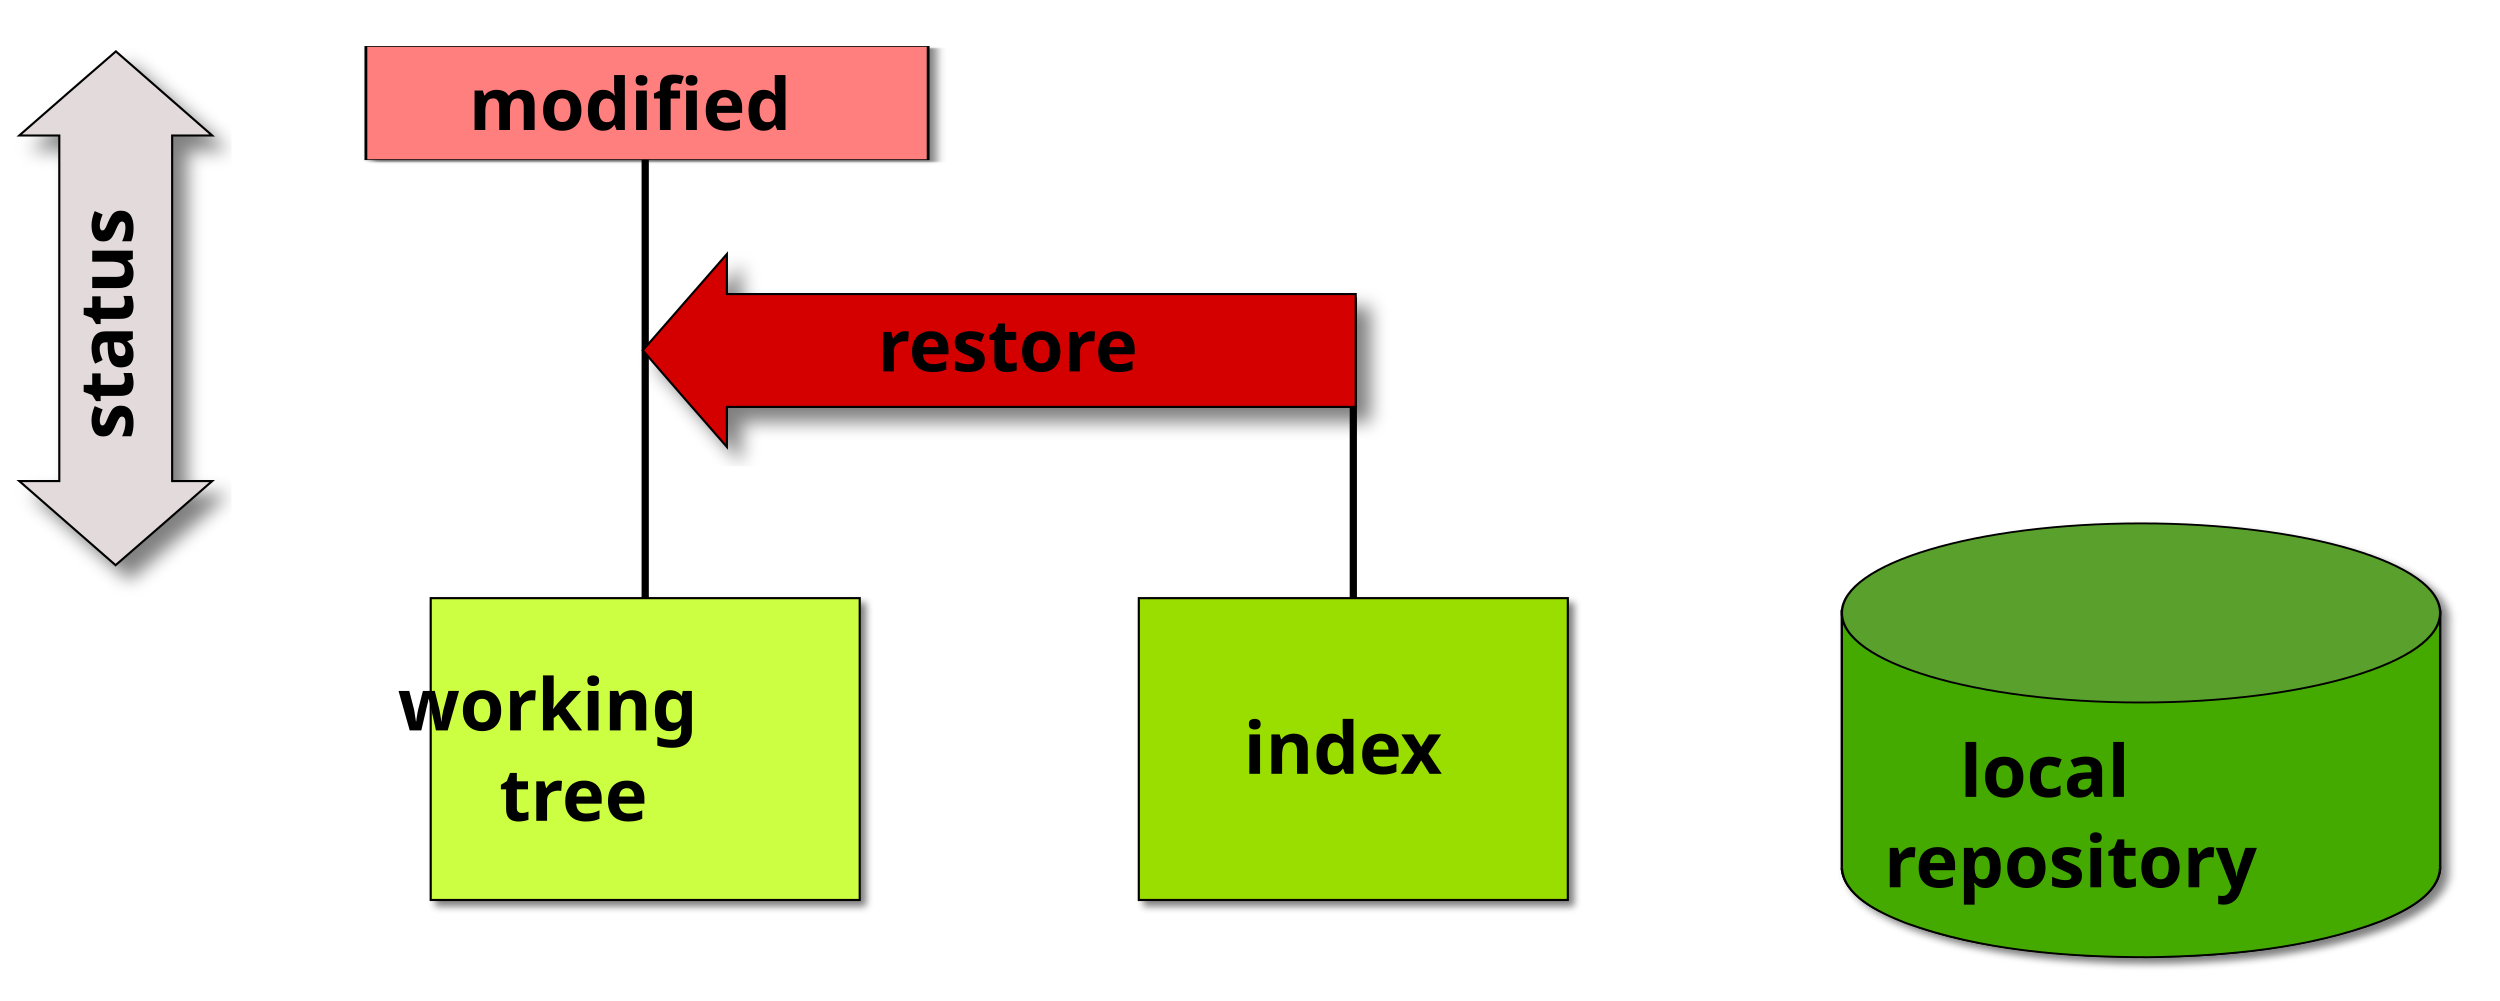
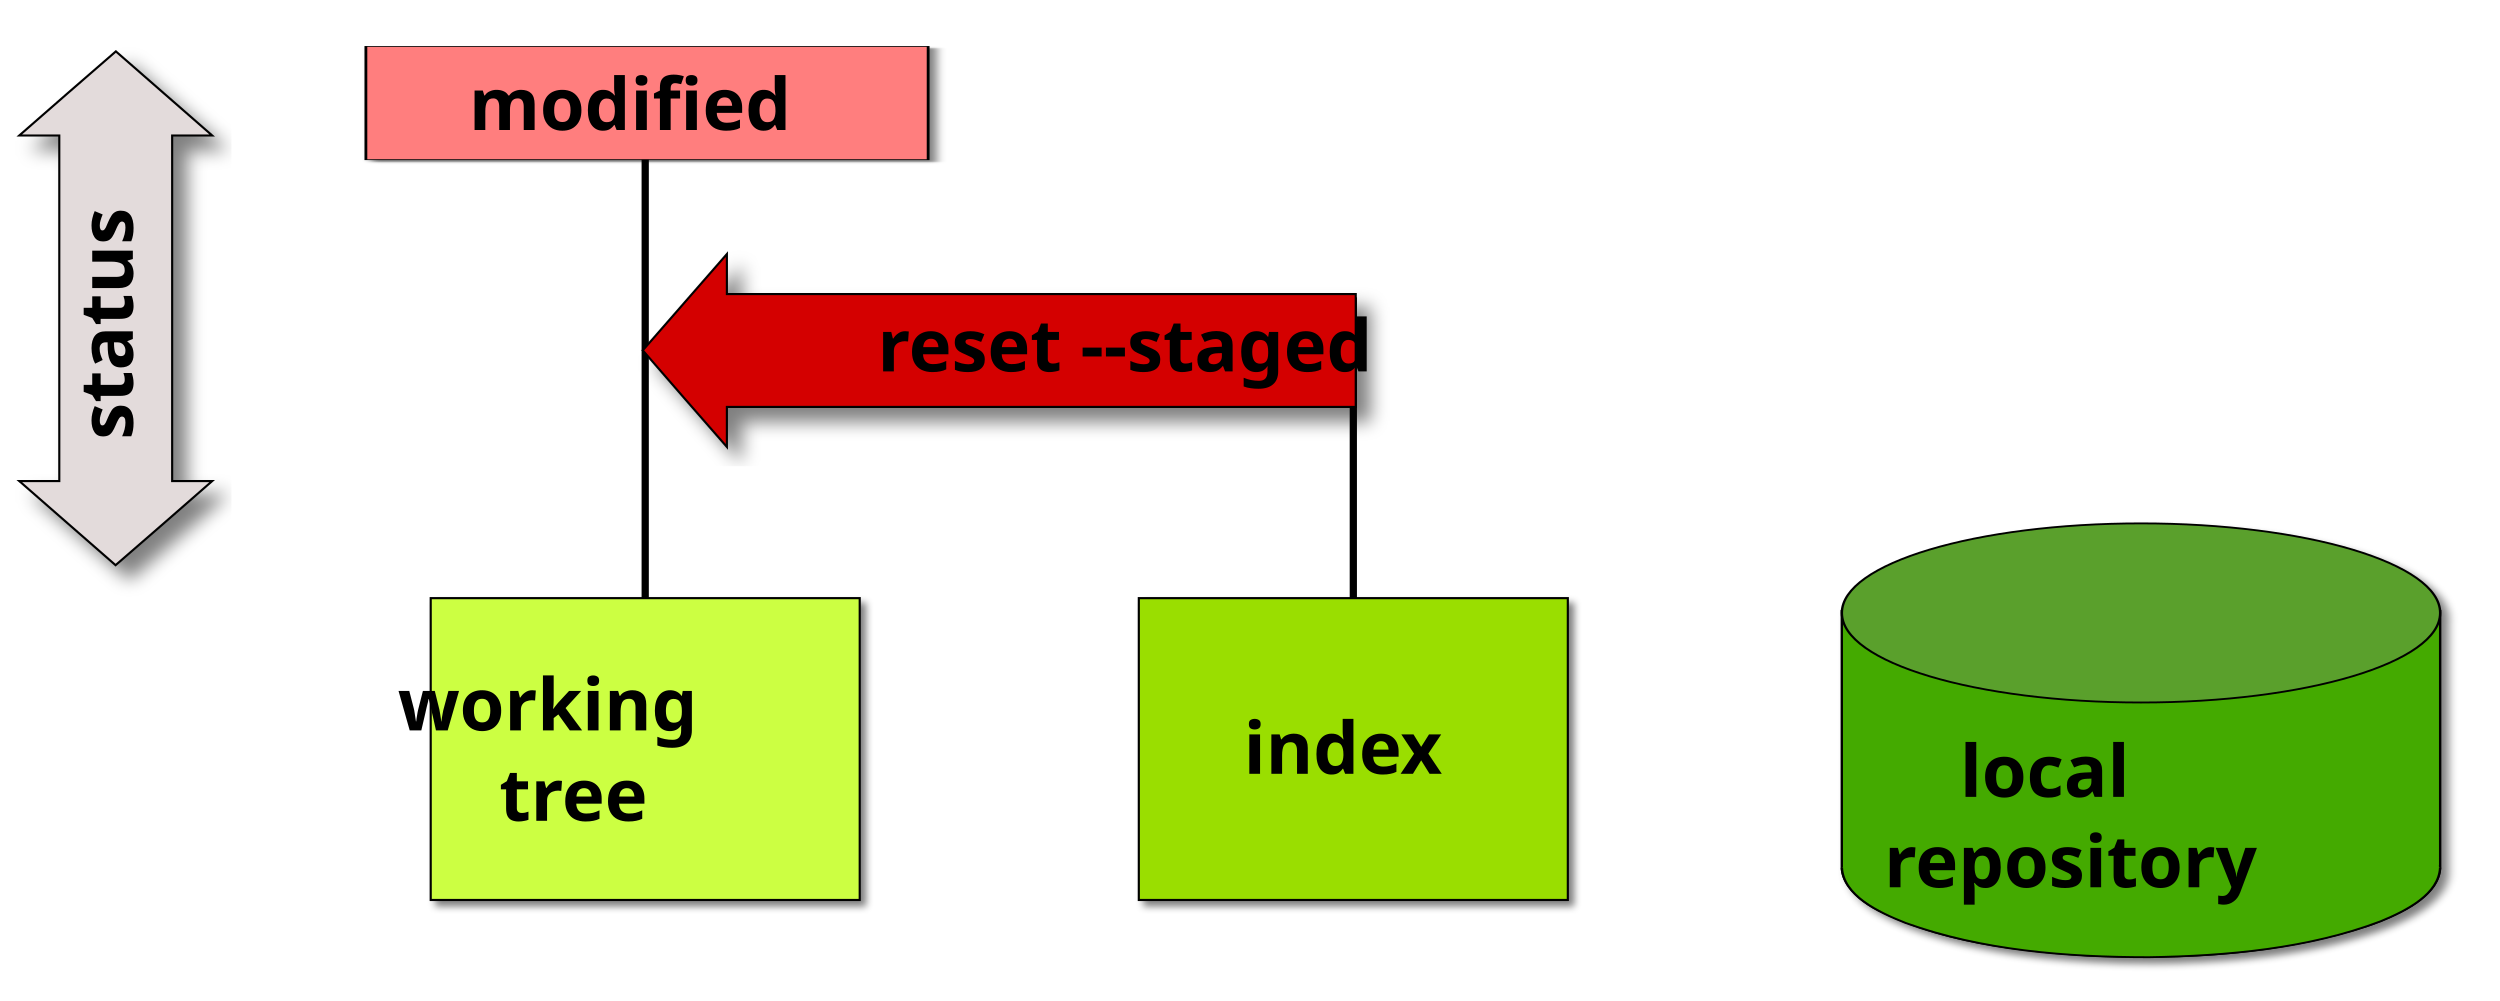
<svg xmlns="http://www.w3.org/2000/svg" xmlns:ns1="http://www.openswatchbook.org/uri/2009/osb" width="269.34" height="107.798" id="svg2" version="1.1">
  <defs id="defs4">
    <marker style="overflow:visible" id="TriangleOutS" refX="0" refY="0" orient="auto">
      <path transform="scale(0.2)" style="fill-rule:evenodd;stroke:#000000;stroke-width:1pt" d="M 5.77,0 -2.88,5 V -5 Z" id="path4184" />
    </marker>
    <marker style="overflow:visible" id="TriangleOutL" refX="0" refY="0" orient="auto">
      <path transform="scale(0.8)" style="fill-rule:evenodd;stroke:#000000;stroke-width:1pt" d="M 5.77,0 -2.88,5 V -5 Z" id="path4178" />
    </marker>
    <marker style="overflow:visible" id="Arrow1Mend" refX="0" refY="0" orient="auto">
      <path transform="matrix(-0.4,0,0,-0.4,-4,0)" style="fill-rule:evenodd;stroke:#000000;stroke-width:1pt" d="M 0,0 5,-5 -12.5,0 5,5 Z" id="path4045" />
    </marker>
    <marker style="overflow:visible" id="Arrow1Lend" refX="0" refY="0" orient="auto">
      <path transform="matrix(-0.8,0,0,-0.8,-10,0)" style="fill-rule:evenodd;stroke:#000000;stroke-width:1pt" d="M 0,0 5,-5 -12.5,0 5,5 Z" id="path4039" />
    </marker>
    <marker style="overflow:visible" id="Arrow1Lstart" refX="0" refY="0" orient="auto">
      <path transform="matrix(0.8,0,0,0.8,10,0)" style="fill-rule:evenodd;stroke:#000000;stroke-width:1pt" d="M 0,0 5,-5 -12.5,0 5,5 Z" id="path4036" />
    </marker>
    <linearGradient ns1:paint="solid" id="linearGradient4513">
      <stop id="stop4515" offset="0" style="stop-color:#000000;stop-opacity:1;" />
    </linearGradient>
    <marker style="overflow:visible" id="Arrow2Lend" refX="0" refY="0" orient="auto">
      <path transform="matrix(-1.1,0,0,-1.1,-1.1,0)" d="M 8.719,4.034 -2.207,0.016 8.719,-4.002 c -1.745,2.372 -1.735,5.617 -6e-7,8.035 z" style="fill-rule:evenodd;stroke-width:0.625;stroke-linejoin:round" id="path4057" />
    </marker>
    <marker style="overflow:visible" id="Arrow2Lend-7" refX="0" refY="0" orient="auto">
      <path transform="matrix(-1.1,0,0,-1.1,-1.1,0)" d="M 8.719,4.034 -2.207,0.016 8.719,-4.002 c -1.745,2.372 -1.735,5.617 -6e-7,8.035 z" style="fill-rule:evenodd;stroke-width:0.625;stroke-linejoin:round" id="path4057-6" />
    </marker>
    <marker style="overflow:visible" id="TriangleOutS9" refX="0" refY="0" orient="auto">
      <path transform="scale(0.2)" style="fill:#deaa87;fill-rule:evenodd;stroke:#deaa87;stroke-width:1pt" d="M 5.77,0 -2.88,5 V -5 Z" id="path6605" />
    </marker>
    <filter id="filter5995-5" style="color-interpolation-filters:sRGB">
      <feFlood flood-opacity="0.5" flood-color="rgb(0,0,0)" result="flood" id="feFlood5997-8" />
      <feComposite in="flood" in2="SourceGraphic" operator="in" result="composite1" id="feComposite5999-9" />
      <feGaussianBlur stdDeviation="1" result="blur" id="feGaussianBlur6001-2" />
      <feOffset dx="1.5" dy="1.5" result="offset" id="feOffset6003-8" />
      <feComposite in="SourceGraphic" in2="offset" operator="over" result="composite2" id="feComposite6005-6" />
    </filter>
    <filter id="filter5995-1" style="color-interpolation-filters:sRGB">
      <feFlood flood-opacity="0.5" flood-color="rgb(0,0,0)" result="flood" id="feFlood5997-1" />
      <feComposite in="flood" in2="SourceGraphic" operator="in" result="composite1" id="feComposite5999-8" />
      <feGaussianBlur stdDeviation="1" result="blur" id="feGaussianBlur6001-6" />
      <feOffset dx="1.5" dy="1.5" result="offset" id="feOffset6003-1" />
      <feComposite in="SourceGraphic" in2="offset" operator="over" result="composite2" id="feComposite6005-3" />
    </filter>
  </defs>
  <g transform="translate(-31.18798,-939.7358)" id="layer1">
    <path id="path4128" d="m 100.7,953.723 v 60.001" style="fill:none;stroke:#000000;stroke-width:0.78;stroke-linecap:butt;stroke-linejoin:miter;stroke-miterlimit:4;stroke-dasharray:none;stroke-opacity:1" />
    <path style="fill:none;stroke:#000000;stroke-width:0.779;stroke-linecap:butt;stroke-linejoin:miter;stroke-miterlimit:4;stroke-dasharray:none;stroke-opacity:1" d="m 176.989,971.772 v 46.901" id="path4118" />
    <g transform="matrix(0.5191779,0,0,0.4059778,-32.79595,757.864)" id="g5532" style="fill:#64f800;fill-opacity:1;filter:url(#filter5995-5)">
      <g id="g3293" transform="matrix(0.4966146,0,0,0.4966146,279.8466,555.4813)" style="fill:#64f800;fill-opacity:1;stroke:#000000;stroke-width:1;stroke-miterlimit:4;stroke-dasharray:none;stroke-opacity:1">
        <path style="color:#000000;display:inline;overflow:visible;visibility:visible;fill:#44aa00;fill-opacity:1;fill-rule:nonzero;stroke:#000000;stroke-width:1;stroke-miterlimit:4;stroke-dasharray:none;stroke-opacity:1;marker:none;enable-background:accumulate" d="m 695.969,87.406 v 136.375 c -0.219,9.524 7.216,18.513 15.125,23.562 25.962,16.82 57.495,21.775 87.781,24.281 39.978,2.256 81.456,-0.584 118.594,-16.656 12.444,-6.019 27.748,-14.959 28.531,-30.438 0.002,-0.248 -0.022,-0.504 -0.031,-0.75 H 946 v -136.375 z" transform="translate(-241.7143,22.55341)" id="path3289" />
        <path d="m 704.286,111.076 c 0,26.431 -55.964,47.857 -125,47.857 -69.036,0 -125,-21.426 -125,-47.857 0,-26.431 55.964,-47.857 125,-47.857 69.036,0 125,21.426 125,47.857 z" style="color:#000000;display:inline;overflow:visible;visibility:visible;fill:#5aa02c;fill-opacity:1;fill-rule:nonzero;stroke:#000000;stroke-width:1;stroke-miterlimit:4;stroke-dasharray:none;stroke-opacity:1;marker:none;enable-background:accumulate" id="path3075" />
      </g>
      <path id="path4537" d="m 505.447,678.241 c 0.308,7.298 7.387,11.728 13.24,14.673 15.7,7.249 33.325,9.075 50.439,9.086 16.381,-0.332 33.239,-2.309 48.142,-9.539 5.538,-2.907 12.086,-7.293 12.332,-14.22" style="color:#000000;display:inline;overflow:visible;visibility:visible;fill:#44aa00;fill-opacity:1;stroke:#000000;stroke-width:0.497;stroke-miterlimit:4;stroke-dasharray:none;stroke-opacity:1;marker:none;enable-background:accumulate" />
    </g>
    <rect y="904.192" x="409.147" height="83.475" width="118.646" id="rect2985" style="color:#000000;display:inline;overflow:visible;visibility:visible;fill:#9ade00;fill-opacity:1;stroke:#000000;stroke-width:0.594;stroke-miterlimit:4;stroke-dasharray:none;stroke-opacity:1;marker:none;filter:url(#filter5995-5);enable-background:accumulate" transform="matrix(0.3895608,0,0,0.3895608,-5.508709,651.9395)" />
    <text id="text3014-8-9" y="1023.104" x="165.175" style="font-style:normal;font-variant:normal;font-weight:normal;font-stretch:normal;line-height:0%;font-family:STIX;-inkscape-font-specification:STIX;letter-spacing:0px;word-spacing:0px;fill:#000000;fill-opacity:1;stroke:none" xml:space="preserve">
      <tspan style="font-style:normal;font-variant:normal;font-weight:bold;font-stretch:normal;font-size:7.791px;line-height:1.25;font-family:sans-serif;-inkscape-font-specification:'Sans Bold';fill:#000000" y="1023.104" x="165.175" id="tspan3016-1-7">index</tspan>
    </text>
    <rect y="904.192" x="213.315" height="83.475" width="118.646" id="rect2985-3" style="color:#000000;display:inline;overflow:visible;visibility:visible;fill:#ccff42;fill-opacity:1;stroke:#000000;stroke-width:0.594;stroke-miterlimit:4;stroke-dasharray:none;stroke-opacity:1;marker:none;filter:url(#filter5995-5);enable-background:accumulate" transform="matrix(0.3895608,0,0,0.3895608,-5.508709,651.9395)" />
    <text id="text3014-8" y="1018.426" x="100.767" style="font-style:normal;font-variant:normal;font-weight:normal;font-stretch:normal;line-height:0%;font-family:STIX;-inkscape-font-specification:STIX;text-align:center;letter-spacing:0px;word-spacing:0px;text-anchor:middle;fill:#000000;fill-opacity:1;stroke:none" xml:space="preserve">
      <tspan style="font-style:normal;font-variant:normal;font-weight:bold;font-stretch:normal;font-size:7.791px;line-height:1.25;font-family:sans-serif;-inkscape-font-specification:'Sans Bold';text-align:center;text-anchor:middle;fill:#000000" y="1018.426" x="102.122" id="tspan3016-1">working </tspan>
      <tspan style="font-style:normal;font-variant:normal;font-weight:bold;font-stretch:normal;font-size:7.791px;line-height:1.25;font-family:sans-serif;-inkscape-font-specification:'Sans Bold';text-align:center;text-anchor:middle;fill:#000000" y="1028.165" x="100.767" id="tspan3279">tree</tspan>
    </text>
    <g transform="translate(19.50745,37.47321)" id="text4539" style="font-style:normal;font-weight:normal;font-size:40px;line-height:125%;font-family:Sans;letter-spacing:0px;word-spacing:0px;fill:#000000;fill-opacity:1;stroke:none" />
    <text id="text5934" y="1025.589" x="262.057" style="font-style:normal;font-weight:normal;line-height:0%;font-family:sans-serif;text-align:center;letter-spacing:0px;word-spacing:0px;text-anchor:middle;fill:#000000;fill-opacity:1;stroke:none" xml:space="preserve">
      <tspan style="font-weight:bold;font-size:7.791px;line-height:1.25;font-family:sans-serif;text-align:center;text-anchor:middle" y="1025.589" x="263.411" id="tspan5936">local </tspan>
      <tspan id="tspan5938" style="font-weight:bold;font-size:7.791px;line-height:1.25;font-family:sans-serif;text-align:center;text-anchor:middle" y="1035.328" x="262.057">repository</tspan>
    </text>
    <text xml:space="preserve" style="font-style:normal;font-weight:normal;line-height:0%;font-family:sans-serif;letter-spacing:0px;word-spacing:0px;fill:#000000;fill-opacity:1;stroke:none" x="131.299" y="979.748" id="text4166">
      <tspan style="font-weight:bold;font-size:7.791px;line-height:1.25;font-family:sans-serif" id="tspan4168" x="131.299" y="979.748">diff</tspan>
    </text>
    <g style="fill:#ff2a2a;filter:url(#filter5995-5)" id="g4176" transform="matrix(0.5105564,0,0,0.1461627,-38.30228,812.5796)">
      <rect style="color:#000000;display:inline;overflow:visible;visibility:visible;fill:#ff7e7e;fill-opacity:1;stroke:#000000;stroke-width:0.594;stroke-miterlimit:4;stroke-dasharray:none;stroke-opacity:1;marker:none;filter:url(#filter5995);enable-background:accumulate" id="rect4178" width="118.646" height="83.475" x="213.315" y="904.192" />
    </g>
    <text id="text4180" y="953.744" x="81.706" style="font-style:normal;font-weight:normal;line-height:0%;font-family:sans-serif;letter-spacing:0px;word-spacing:0px;fill:#000000;fill-opacity:1;stroke:none" xml:space="preserve">
      <tspan id="tspan4182" style="font-weight:bold;font-size:7.791px;line-height:1.25;font-family:sans-serif" y="953.744" x="81.706">modified</tspan>
    </text>
    <path style="color:#000000;display:inline;overflow:visible;visibility:visible;fill:#d40000;fill-opacity:1;fill-rule:nonzero;stroke:#000000;stroke-width:0.23;stroke-linecap:butt;stroke-linejoin:miter;stroke-miterlimit:4;stroke-dasharray:none;stroke-dashoffset:0;stroke-opacity:1;marker:none;filter:url(#filter5995-5);enable-background:accumulate" d="m 109.5,987.887 v -4.312 h 67.75 V 971.418 H 109.5 v -4.312 l -4.531,5.188 -4.531,5.188 4.531,5.219 z" id="rect6830" />
    <text xml:space="preserve" style="font-style:normal;font-weight:normal;line-height:0%;font-family:sans-serif;letter-spacing:0px;word-spacing:0px;fill:#000000;fill-opacity:1;stroke:none" x="125.723" y="979.748" id="text4172">
-       <tspan style="font-weight:bold;font-size:7.791px;line-height:1.25;font-family:sans-serif" id="tspan4174" x="125.723" y="979.748">restore</tspan>
+       <tspan style="font-weight:bold;font-size:7.791px;line-height:1.25;font-family:sans-serif" id="tspan4174" x="125.723" y="979.748">reset --staged</tspan>
    </text>
    <path style="color:#000000;display:inline;overflow:visible;visibility:visible;fill:#e3dbdb;fill-opacity:1;fill-rule:nonzero;stroke:#000000;stroke-width:0.23;stroke-linecap:butt;stroke-linejoin:miter;stroke-miterlimit:4;stroke-dasharray:none;stroke-dashoffset:0;stroke-opacity:1;marker:none;filter:url(#filter5995-5);enable-background:accumulate" d="m 54.047,954.334 -5.188,-4.531 -5.188,-4.531 -5.219,4.531 -5.188,4.531 h 4.312 v 2.938 31.353 2.938 h -4.312 l 5.188,4.531 5.188,4.531 5.219,-4.531 5.188,-4.531 h -4.312 v -2.938 -31.353 -2.938 z" id="path4580" />
    <text xml:space="preserve" style="font-style:normal;font-weight:normal;line-height:0%;font-family:sans-serif;letter-spacing:0px;word-spacing:0px;fill:#000000;fill-opacity:1;stroke:none" x="-987.112" y="45.502" id="text4585" transform="rotate(-90)">
      <tspan id="tspan4587" x="-987.112" y="45.502" style="font-weight:bold;font-size:8px;line-height:1.25;font-family:sans-serif">status</tspan>
    </text>
  </g>
</svg>
